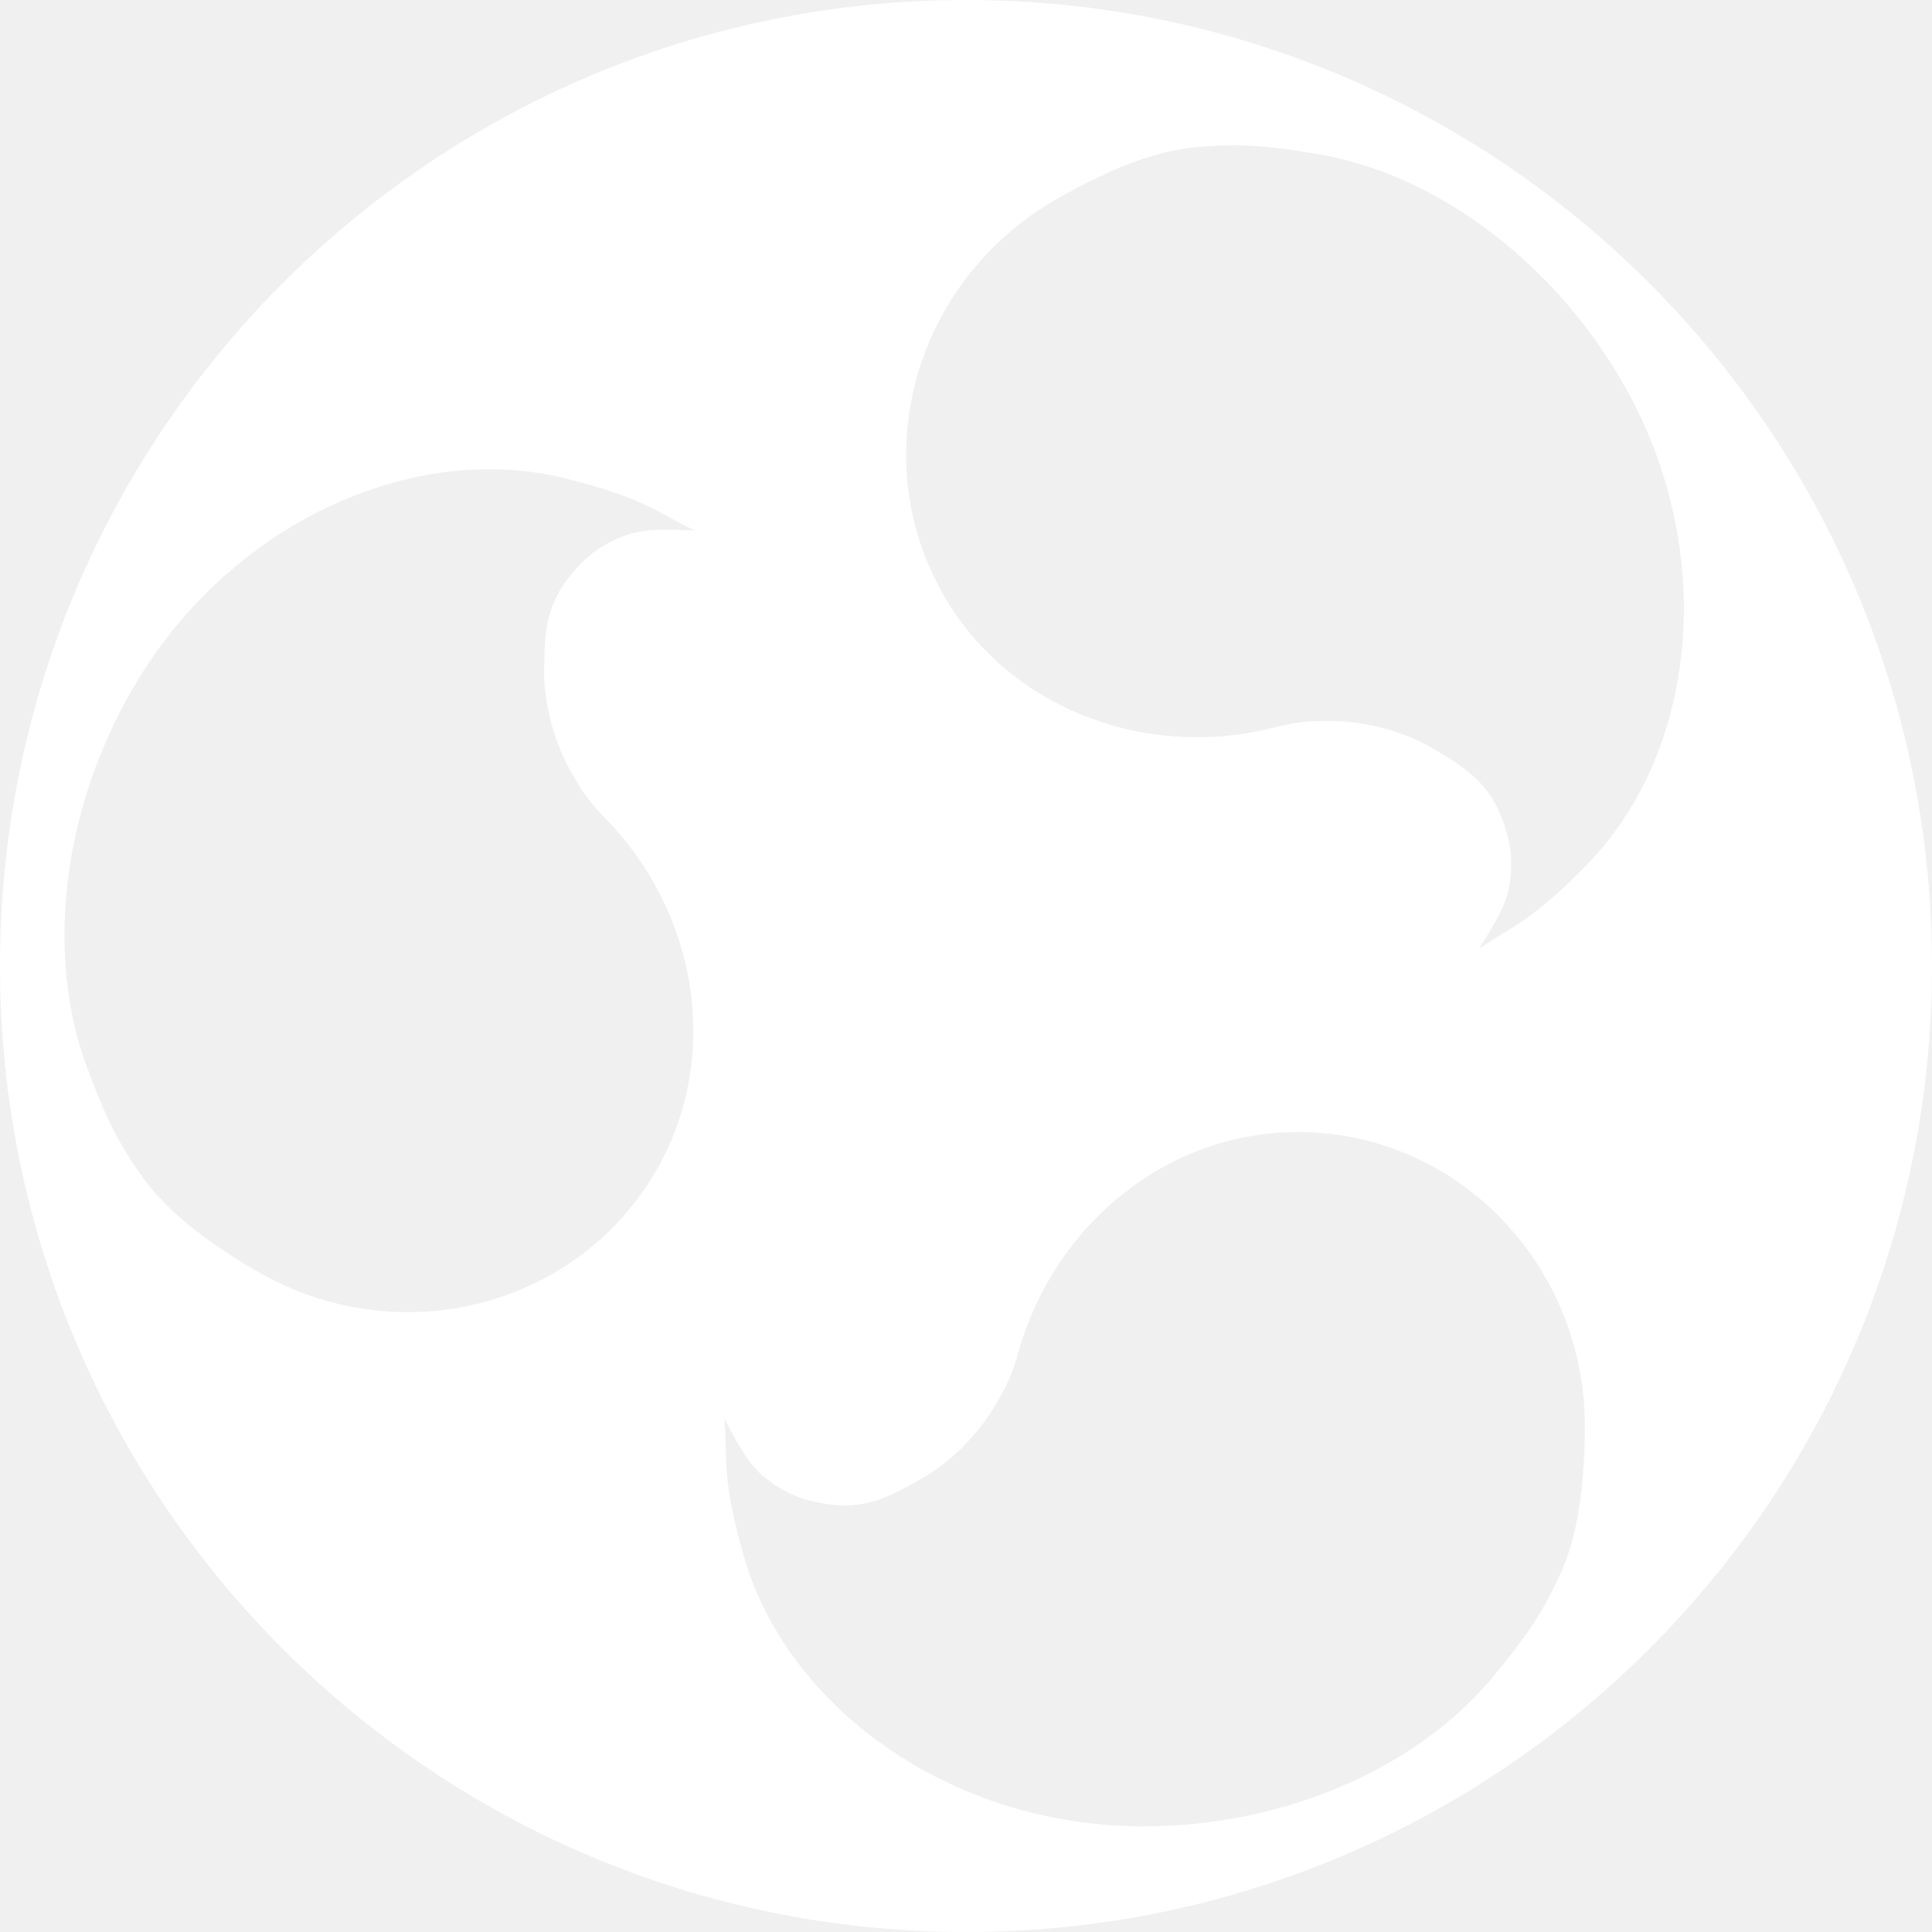
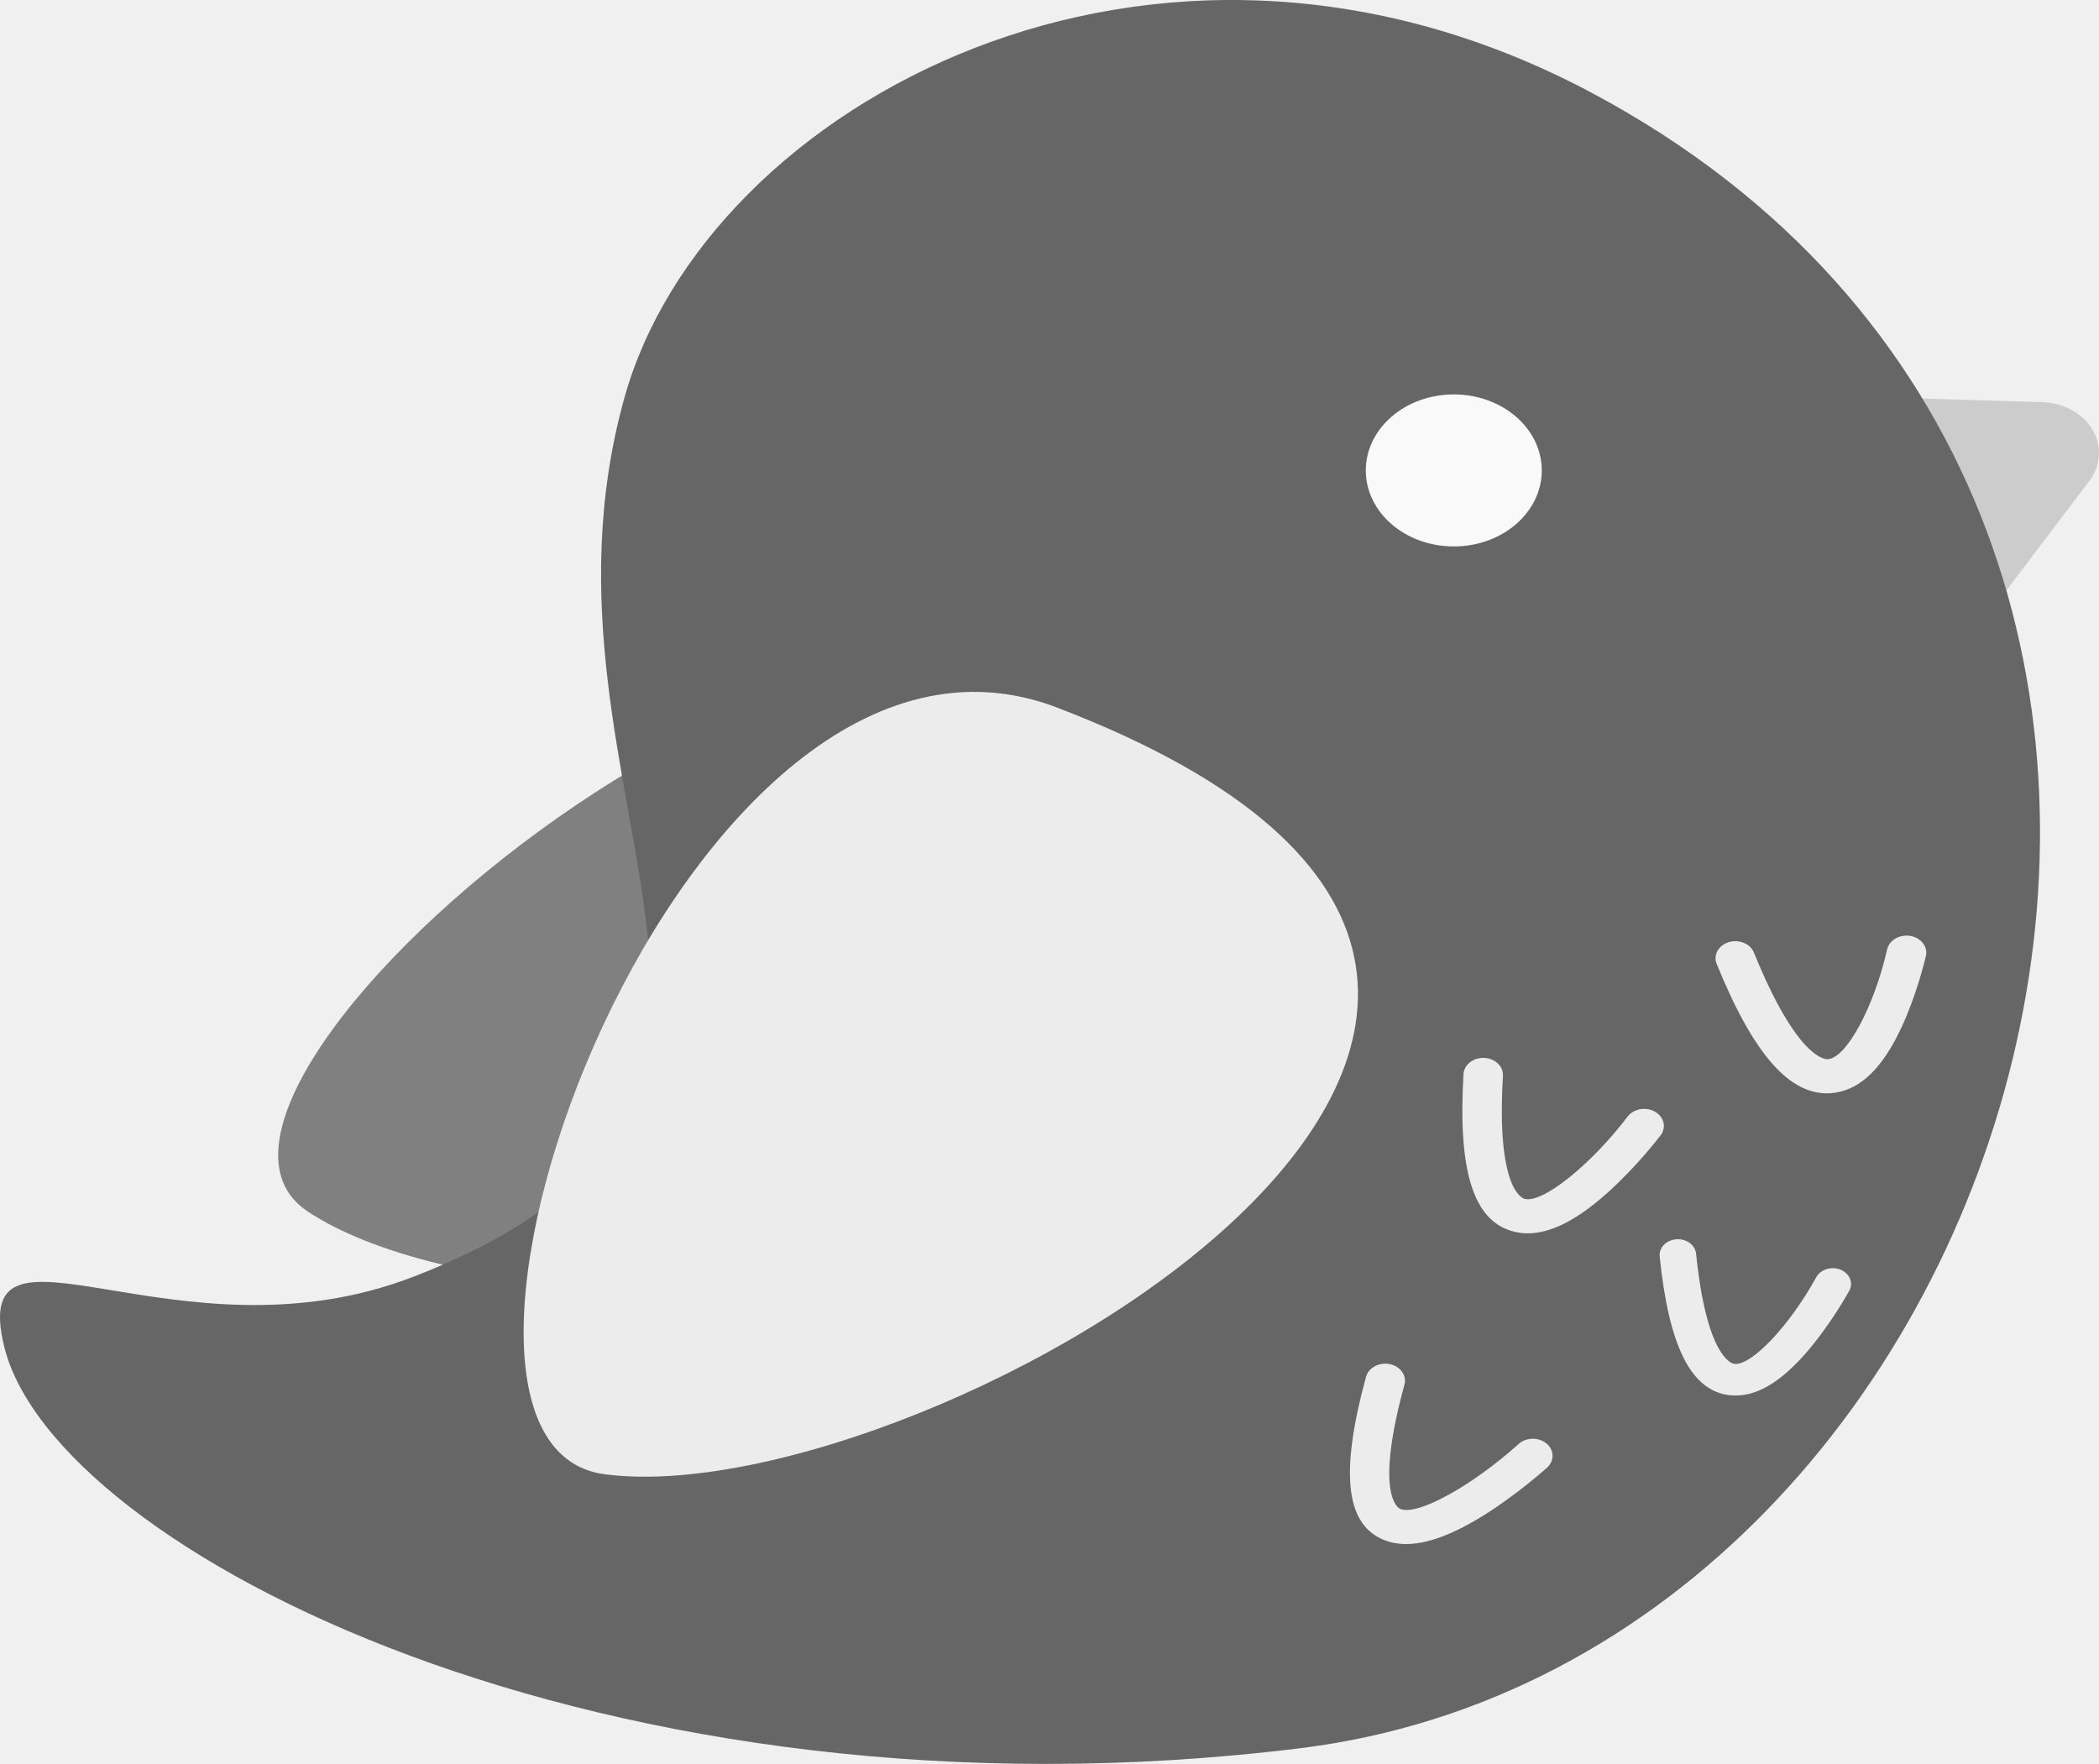
- <svg xmlns="http://www.w3.org/2000/svg" height="256" width="256" version="1.1" viewBox="0 0 256 256">
-   <path fill="#fff" d="m128 0a128 128 0 0 0 -128 128 128 128 0 0 0 128 128 128 128 0 0 0 128 -128 128 128 0 0 0 -128 -128zm35.96 19.254c3.6 0.042 6.76 0.518 10.46 1.127 15.41 2.536 31.07 13.821 40.56 30.267 12.81 22.187 9.94 48.932-4.68 63.902-7.34 7.52-9.53 7.93-14.33 11.16 3.27-5.15 4.28-7.14 4.27-11.41 0-2.68-0.85-4.87-1.33-6.11-1.86-4.73-5.16-6.71-9.02-8.995-4.74-2.807-10.22-3.669-13.66-3.662-2.67 0.006-4.05 0.015-7.56 0.903-16.66 4.204-34.84-2.339-43.62-17.543l0.01 0.002c-10.5-18.176-3.9-41.636 14.77-52.409 5.5-3.173 11.95-6.216 17.96-6.9 1.65-0.188 3.16-0.289 4.59-0.322 0.54-0.013 1.06-0.016 1.58-0.01zm-98.521 42.928c3.318 0.042 6.591 0.459 9.758 1.267 10.184 2.6 11.638 4.297 16.84 6.834-6.1-0.254-8.331-0.131-12.025 2.008-2.318 1.343-3.794 3.168-4.619 4.203-3.172 3.978-3.236 7.829-3.286 12.311-0.061 5.508 1.932 10.681 3.661 13.655 1.34 2.32 2.035 3.5 4.562 6.1 11.971 12.32 15.393 31.34 6.615 46.55v-0.01c-10.493 18.18-34.11 24.19-52.775 13.41-5.498-3.17-11.357-7.24-14.953-12.1-3.953-5.34-5.609-9.45-7.625-14.8-5.512-14.62-3.566-33.82 5.929-50.262 10.809-18.72 30.006-29.396 47.918-29.166zm106.56 87.818c20.98 0 38 17.45 38 39-0.01 6.35-0.6 13.46-3.01 19-2.65 6.1-5.38 9.58-9 14-9.9 12.09-27.5 20-46.49 20-25.62 0-47.35-15.85-53.004-36-2.84-10.12-2.096-12.22-2.5-18 2.83 5.41 4.054 7.28 7.754 9.41 2.32 1.34 4.64 1.7 5.95 1.9 5.03 0.76 8.39-1.11 12.3-3.31 4.8-2.7 8.28-7.01 10-10 1.33-2.32 2.01-3.51 3-7 4.68-16.53 19.44-29 37-29z" />
+ <svg xmlns="http://www.w3.org/2000/svg" width="128mm" height="107.567mm" viewBox="0 0 128 107.567" version="1.1" id="svg1">
+   <defs id="defs1" />
+   <g id="layer1" transform="translate(-35.39432,-53.10973)">
+     <g id="g2" transform="matrix(0.1653377,0,0,0.1428403,14.24973,43.9759)">
+       <path d="m 545.628,375.24 c -90.93,-119.74 -373.55,152.36 -304.35,205.83 94.76,73.21 491.01,39.99 304.35,-205.83 z" fill="#1c80aa" id="path1" style="fill:#808080" />
+       <path d="m 805.218,264.77 24,50.19 a 21.7,21.7 0 0 0 37.73,2.5 l 31.57,-48.27 a 21.7,21.7 0 0 0 -17.41,-33.57 l -55.61,-1.92 a 21.7,21.7 0 0 0 -20.28,31.07 z" fill="#de7b56" id="path3" style="fill:#cccccc" />
+       <path d="m 129.418,638.76 c 18.3,86.91 221.86,208.13 478,171.54 272.07,-38.86 396.53,-528.42 107.53,-706.74 -161.25,-99.49 -326.71,5 -356.8,130.37 -41.2,171.54 88.65,300.65 -77.77,375.07 -86.91,38.91 -164.43,-34.33 -150.96,29.76 z" fill="#fdd2be" id="path4" style="fill:#666666;fill-opacity:1" />
+       <path d="m 664.088,264.78 m 32.45,0 a 32.45,32.45 0 1 1 -64.9,0 32.45,32.45 0 1 1 64.9,0 z" fill="" id="path5" style="fill:#f9f9f9" />
+       <path d="m 517.708,366 c -137.48,-60.86 -253.34,314 -166.92,327.31 118.35,18.25 449.16,-202.39 166.92,-327.31 z m 288.94,164 c 9.34,-2.6 17.2,-12.8 23.94,-31 a 195,195 0 0 0 7.64,-27 7.285,7.285 0 0 0 -14.3,-2.79 c -4.79,24.5 -15,46.44 -21.91,46.93 -1.12,0.08 -11.43,-0.5 -27.23,-45.51 a 7.28,7.28 0 1 0 -13.74,4.82 c 13.61,38.77 27,56.31 42,55.22 a 18.18,18.18 0 0 0 3.6,-0.67 z m -117.5,60.36 c 9.63,1.14 20.77,-5.32 33.92,-19.63 a 195,195 0 0 0 17.32,-22.11 7.282,7.282 0 0 0 -12.17,-8 c -13.73,20.85 -31.53,37.27 -38.07,35.12 -1.07,-0.35 -10.38,-4.8 -7.93,-52.44 a 7.285,7.285 0 1 0 -14.55,-0.75 c -2.11,41 3.59,62.33 17.95,67 a 18.18,18.18 0 0 0 3.53,0.81 z m 79.3,69.35 c 9,-0.19 18.35,-7.55 28.56,-22.35 a 180.41,180.41 0 0 0 13,-22.49 6.74,6.74 0 0 0 -12.18,-5.77 c -9.9,20.88 -24.1,38.21 -30.37,37.08 -1,-0.18 -10.13,-3.07 -14,-47 a 6.741,6.741 0 1 0 -13.43,1.18 c 3.34,37.87 11.31,56.66 25.07,59.12 a 16.82,16.82 0 0 0 3.35,0.23 z m -127.78,62.58 c 9.26,2.85 21.38,-1.51 36.89,-13.22 a 195,195 0 0 0 21,-18.64 7.282,7.282 0 0 0 -10.53,-10.06 c -17.25,18.05 -37.7,31 -43.75,27.71 -1,-0.54 -9.35,-6.59 1.61,-53 a 7.28,7.28 0 1 0 -14.17,-3.35 c -9.44,40 -7.65,62 5.63,69.16 a 18.18,18.18 0 0 0 3.32,1.4 z" fill="#22b0c3" id="path6" style="fill:#ececec;fill-opacity:1" />
+     </g>
+   </g>
</svg>
